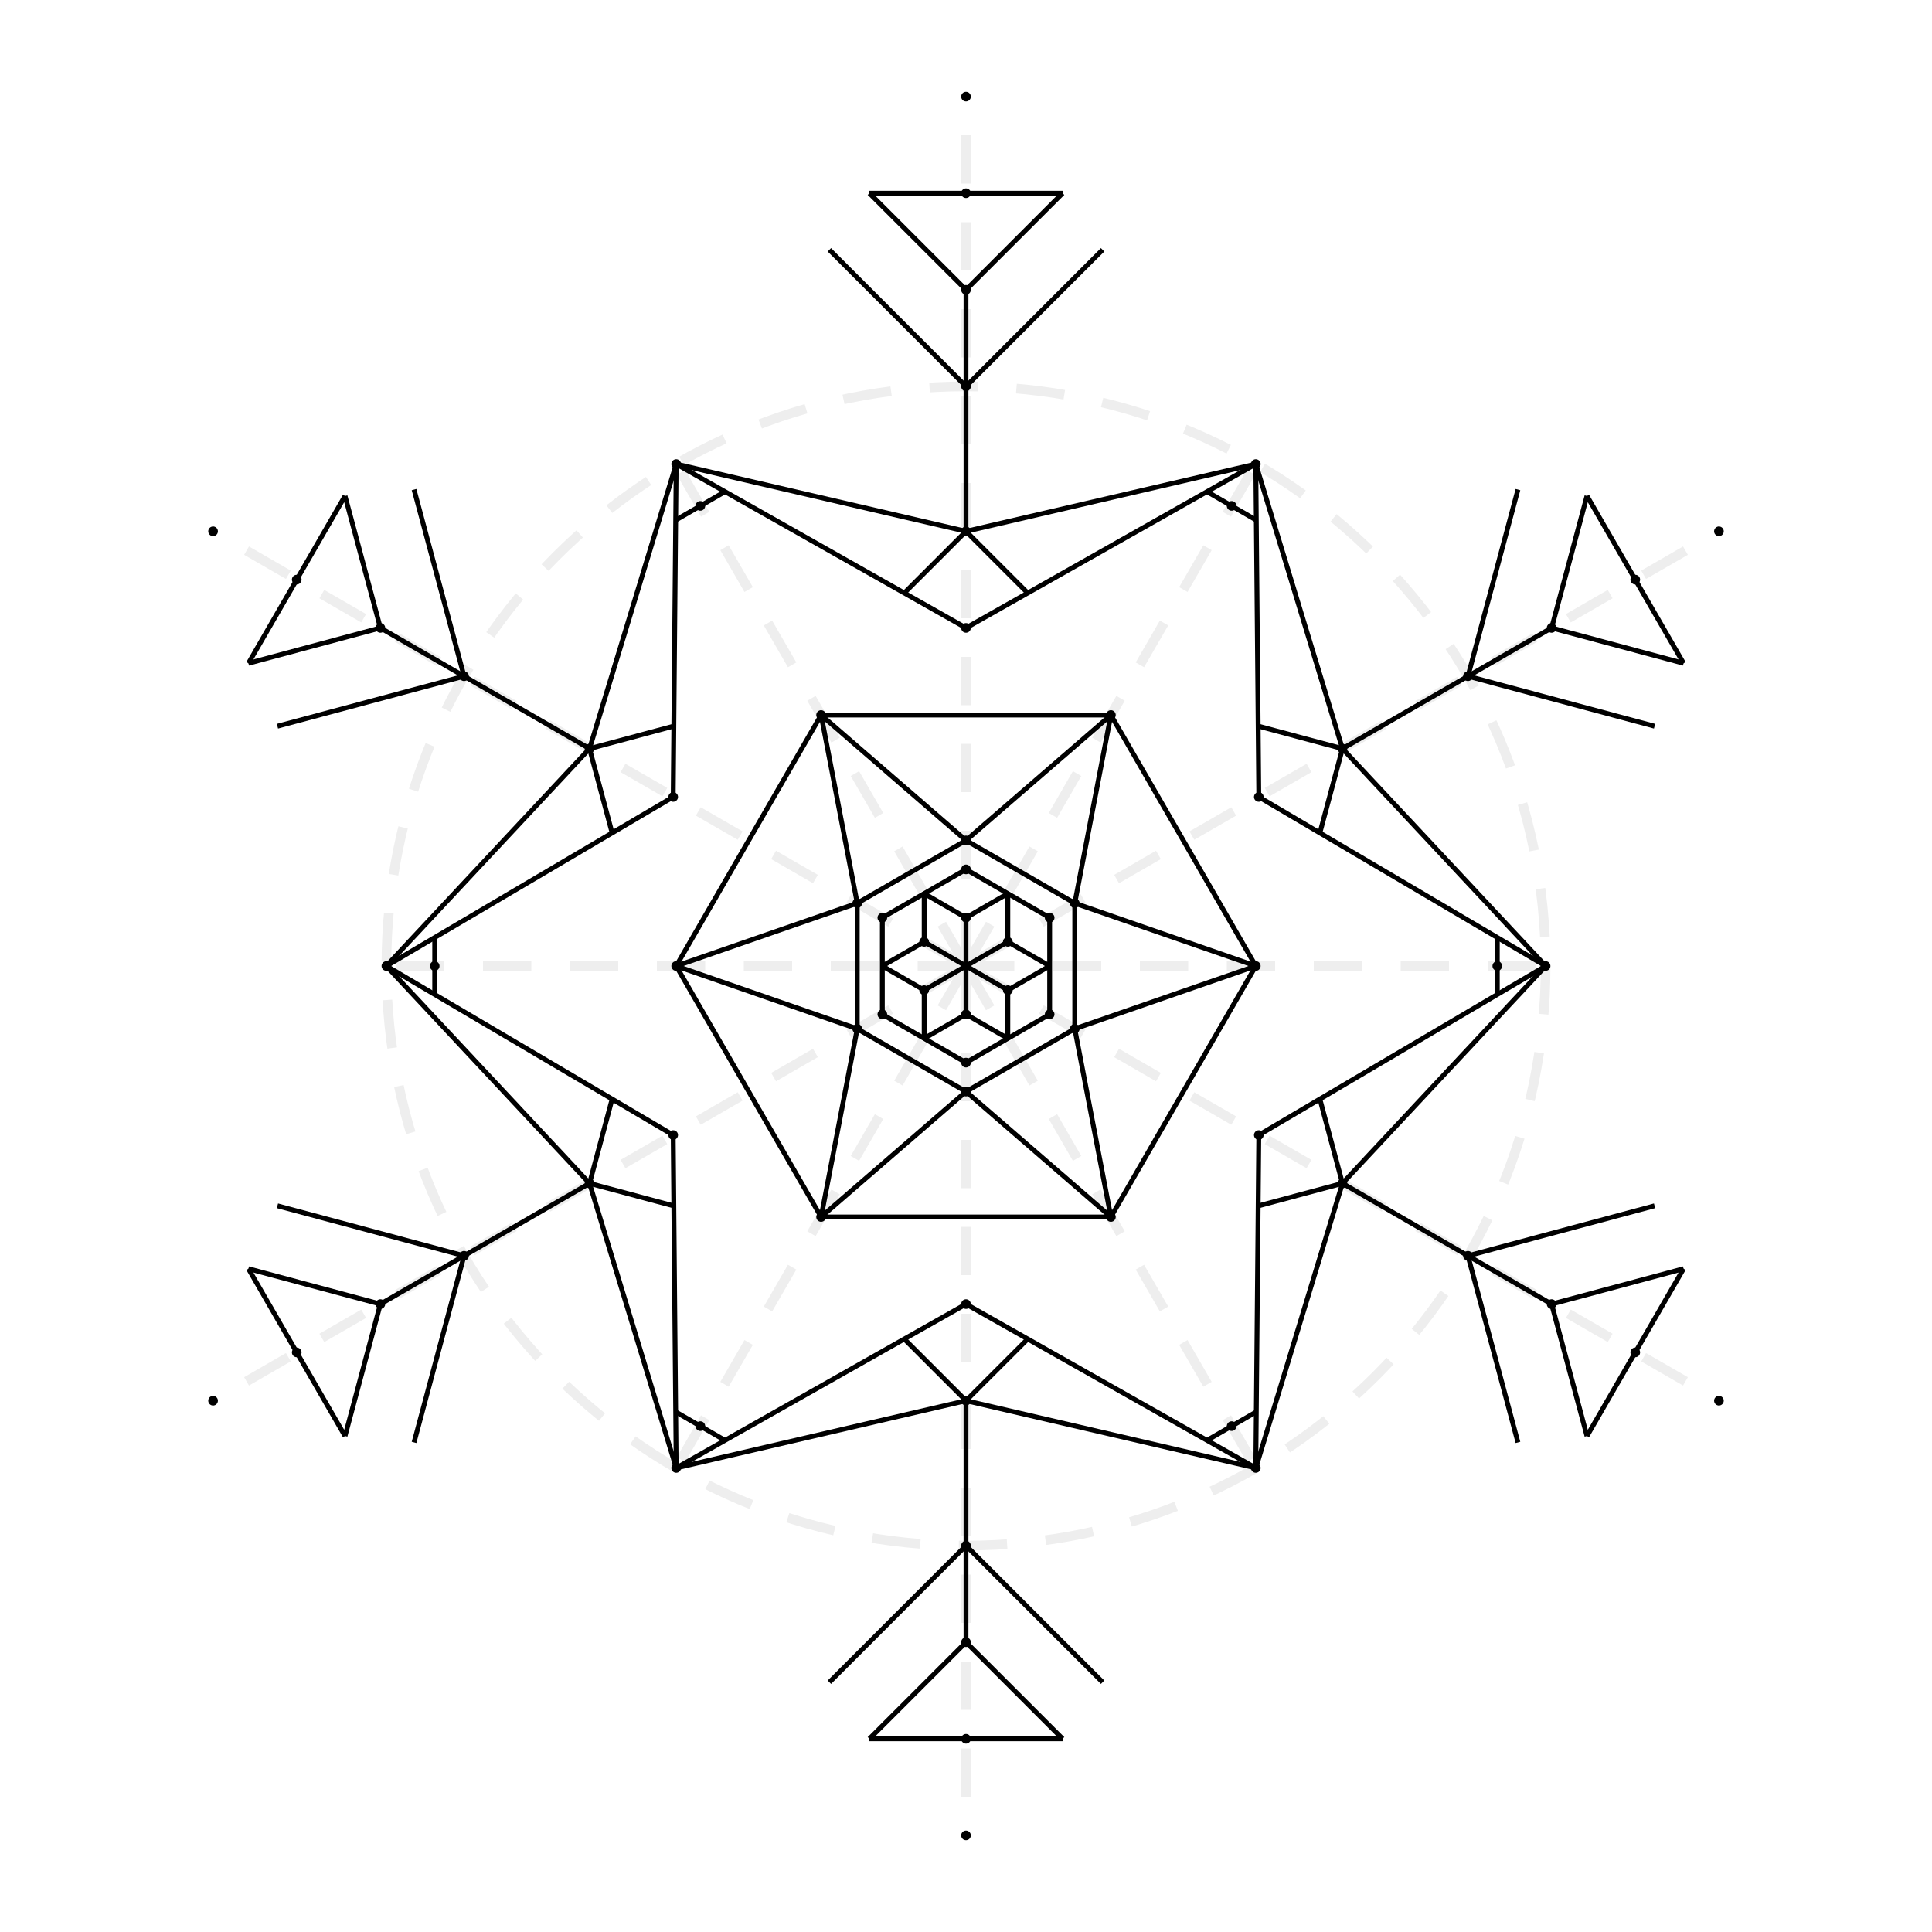
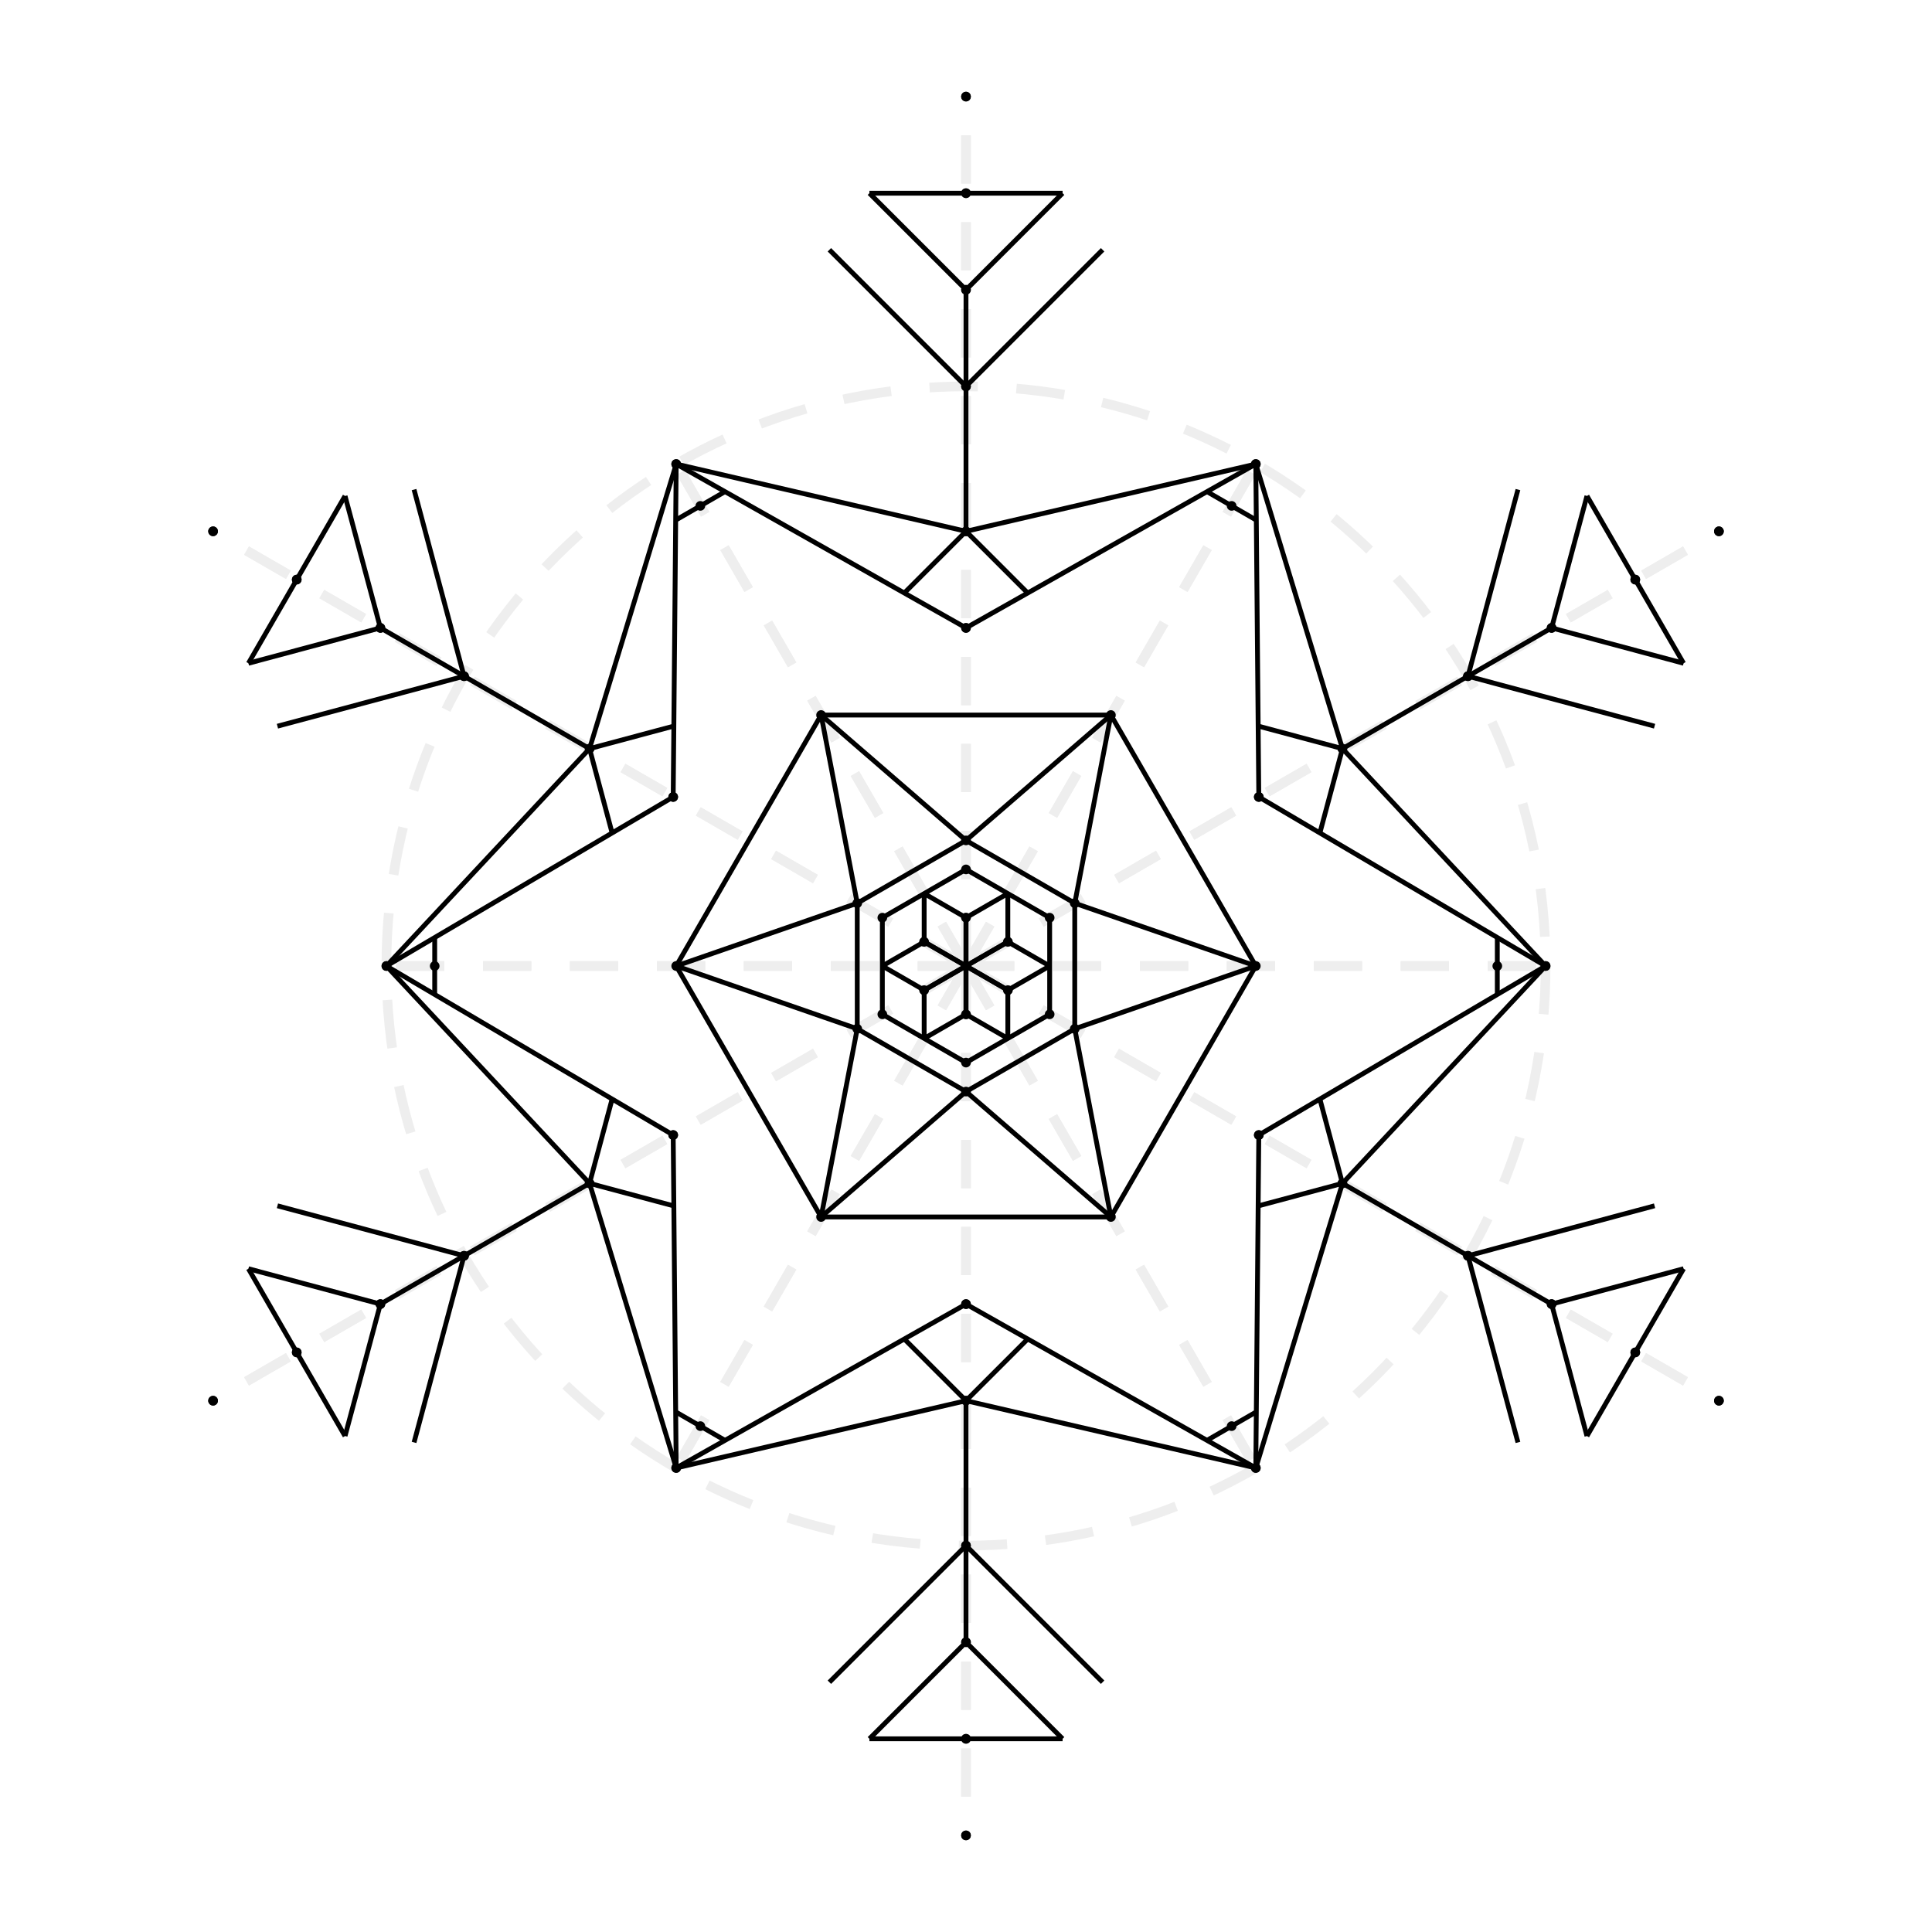
<svg xmlns="http://www.w3.org/2000/svg" xmlns:xlink="http://www.w3.org/1999/xlink" width="10in" height="10in" viewBox="-500 -500 1000 1000">
  <style type="text/css">
    .empty {
      fill: none;
    }
    .dashed {
      stroke: #eee;
      stroke-dasharray: 25,20;
      stroke-width: 5;
    }
    line {
      stroke: black;
      stroke-width: 2.5;
    }
  </style>
  <defs>
    <circle id="point" r="2.5" />
    <line id="vline45" x1="0" x2="0" y1="0" y2="45" />
    <line id="vline70.71" x1="0" x2="0" y1="0" y2="70.71" />
    <line id="vline100" x1="0" x2="0" y1="0" y2="100" />
    <line id="vline125" x1="0" x2="0" y1="0" y2="125" />
    <line id="hline100" x1="-50" x2="50" y1="0" y2="0" />
    <g id="short-line">
      <g id="half-short-line">
        <line x1="0" x2="300" y1="0" y2="0" class="dashed" />
        <use xlink:href="#point" transform="translate(150)" />
        <use xlink:href="#point" transform="translate(275)" />
        <use xlink:href="#point" transform="translate(300)" />
      </g>
      <use xlink:href="#half-short-line" transform="scale(-1)" />
    </g>
    <g id="long-line">
      <g id="half-long-line">
        <line x1="0" x2="450" y1="0" y2="0" class="dashed" />
        <use xlink:href="#point" transform="translate(25)" />
        <use xlink:href="#point" transform="translate(50)" />
        <use xlink:href="#point" transform="translate(65)" />
        <use xlink:href="#point" transform="translate(175)" />
        <use xlink:href="#point" transform="translate(225)" />
        <use xlink:href="#point" transform="translate(300)" />
        <use xlink:href="#point" transform="translate(350)" />
        <use xlink:href="#point" transform="translate(400)" />
        <use xlink:href="#point" transform="translate(450)" />
      </g>
      <use xlink:href="#half-long-line" transform="scale(-1)" />
    </g>
    <line id="hex50" x1="-25" x2="25" y1="43.30" y2="43.30" />
    <line id="hex65" x1="-32.5" x2="32.5" y1="56.29" y2="56.29" />
    <line id="hex150" x1="-75" x2="75" y1="129.90" y2="129.90" />
    <line id="stick-stardust-50" x1="0" y1="-25" x2="0" y2="25" />
    <line id="stardust-25-43.30" x1="0" y1="25" x2="21.65" y2="37.5" />
    <line id="stardust-65-150" x1="0" y1="65" x2="75" y2="129.90" />
    <line id="stardust-175-300" x1="0" y1="175" x2="150" y2="259.81" />
    <line id="stardust-225-300" x1="0" y1="225" x2="150" y2="259.81" />
    <line id="tipline-275-of-star-175-300" x1="-14.74" y1="275" x2="14.74" y2="275" />
  </defs>
  <g id="construction">
    <circle cx="0" cy="0" r="300" class="empty dashed" />
-     <use xlink:href="#short-line" />
-     <use xlink:href="#short-line" transform="rotate(60)" />
-     <use xlink:href="#short-line" transform="rotate(120)" />
-     <use xlink:href="#long-line" transform="rotate(30)" />
-     <use xlink:href="#long-line" transform="rotate(90)" />
-     <use xlink:href="#long-line" transform="rotate(150)" />
+     <g id="scaffolding-branch">
+       <use xlink:href="#short-line" />
+       <use xlink:href="#long-line" transform="rotate(30)" />
+     </g>
+     <use xlink:href="#scaffolding-branch" transform="rotate(60)" />
+     <use xlink:href="#scaffolding-branch" transform="rotate(120)" />
+     <use xlink:href="#scaffolding-branch" transform="rotate(180)" />
+     <use xlink:href="#scaffolding-branch" transform="rotate(240)" />
+     <use xlink:href="#scaffolding-branch" transform="rotate(300)" />
    <use xlink:href="#point" />
  </g>
-   <g id="hexagon50">
-     <use xlink:href="#hex50" transform="rotate(30)" />
-     <use xlink:href="#hex50" transform="rotate(90)" />
-     <use xlink:href="#hex50" transform="rotate(150)" />
-     <use xlink:href="#hex50" transform="rotate(210)" />
-     <use xlink:href="#hex50" transform="rotate(270)" />
-     <use xlink:href="#hex50" transform="rotate(330)" />
+   <g id="branch">
+     <g id="hexagon50">
+       <use xlink:href="#hex50" transform="rotate(30)" />
+     </g>
+     <g id="hexagon65">
+       <use xlink:href="#hex65" transform="rotate(30)" />
+     </g>
+     <g id="hexagon150">
+       <use xlink:href="#hex150" />
+     </g>
+     <g id="stick-star-50">
+       <use xlink:href="#stick-stardust-50" />
+     </g>
+     <g id="star-25-43.30">
+       <g id="half-star-25-43.30">
+         <use xlink:href="#stardust-25-43.30" />
+       </g>
+       <use xlink:href="#half-star-25-43.30" transform="scale(-1,1)" />
+     </g>
+     <g id="star-65-150">
+       <g id="half-star-65-150">
+         <use xlink:href="#stardust-65-150" />
+       </g>
+       <use xlink:href="#half-star-65-150" transform="scale(-1,1)" />
+     </g>
+     <g id="star-175-300">
+       <g id="half-star-175-300">
+         <use xlink:href="#stardust-175-300" />
+       </g>
+       <use xlink:href="#half-star-175-300" transform="scale(-1,1)" />
+     </g>
+     <g id="tiplines-of-star-175-300">
+       <use xlink:href="#tipline-275-of-star-175-300" transform="rotate(30)" />
+     </g>
+     <g id="extra-startips-225">
+       <g id="extra-startip-225">
+         <use xlink:href="#vline45" transform="translate(0,-225) rotate(-45)" />
+         <use xlink:href="#vline45" transform="translate(0,-225) rotate(45)" />
+       </g>
+     </g>
+     <g id="star-225-300">
+       <g id="half-star-225-300">
+         <use xlink:href="#stardust-225-300" />
+       </g>
+       <use xlink:href="#half-star-225-300" transform="scale(-1,1)" />
+     </g>
+     <g id="snowflakes">
+       <g id="snowflake">
+         <use xlink:href="#vline125" transform="translate(0,225)" />
+         <use xlink:href="#vline100" transform="translate(0,300) rotate(-45)" />
+         <use xlink:href="#vline100" transform="translate(0,300) rotate(45)" />
+         <use xlink:href="#vline70.71" transform="translate(0,350) rotate(-45)" />
+         <use xlink:href="#vline70.71" transform="translate(0,350) rotate(45)" />
+         <use xlink:href="#hline100" transform="translate(0,400)" />
+       </g>
+     </g>
  </g>
-   <g id="hexagon65">
-     <use xlink:href="#hex65" transform="rotate(30)" />
-     <use xlink:href="#hex65" transform="rotate(90)" />
-     <use xlink:href="#hex65" transform="rotate(150)" />
-     <use xlink:href="#hex65" transform="rotate(210)" />
-     <use xlink:href="#hex65" transform="rotate(270)" />
-     <use xlink:href="#hex65" transform="rotate(330)" />
-   </g>
-   <g id="hexagon150">
-     <use xlink:href="#hex150" />
-     <use xlink:href="#hex150" transform="rotate(60)" />
-     <use xlink:href="#hex150" transform="rotate(120)" />
-     <use xlink:href="#hex150" transform="rotate(180)" />
-     <use xlink:href="#hex150" transform="rotate(240)" />
-     <use xlink:href="#hex150" transform="rotate(300)" />
-   </g>
-   <g id="stick-star-50">
-     <use xlink:href="#stick-stardust-50" />
-     <use xlink:href="#stick-stardust-50" transform="rotate(60)" />
-     <use xlink:href="#stick-stardust-50" transform="rotate(120)" />
-   </g>
-   <g id="star-25-43.30">
-     <g id="half-star-25-43.30">
-       <use xlink:href="#stardust-25-43.30" />
-       <use xlink:href="#stardust-25-43.30" transform="rotate(60)" />
-       <use xlink:href="#stardust-25-43.30" transform="rotate(120)" />
-       <use xlink:href="#stardust-25-43.30" transform="rotate(180)" />
-       <use xlink:href="#stardust-25-43.30" transform="rotate(240)" />
-       <use xlink:href="#stardust-25-43.30" transform="rotate(300)" />
-     </g>
-     <use xlink:href="#half-star-25-43.30" transform="scale(-1,1)" />
-   </g>
-   <g id="star-65-150">
-     <g id="half-star-65-150">
-       <use xlink:href="#stardust-65-150" />
-       <use xlink:href="#stardust-65-150" transform="rotate(60)" />
-       <use xlink:href="#stardust-65-150" transform="rotate(120)" />
-       <use xlink:href="#stardust-65-150" transform="rotate(180)" />
-       <use xlink:href="#stardust-65-150" transform="rotate(240)" />
-       <use xlink:href="#stardust-65-150" transform="rotate(300)" />
-     </g>
-     <use xlink:href="#half-star-65-150" transform="scale(-1,1)" />
-   </g>
-   <g id="star-175-300">
-     <g id="half-star-175-300">
-       <use xlink:href="#stardust-175-300" />
-       <use xlink:href="#stardust-175-300" transform="rotate(60)" />
-       <use xlink:href="#stardust-175-300" transform="rotate(120)" />
-       <use xlink:href="#stardust-175-300" transform="rotate(180)" />
-       <use xlink:href="#stardust-175-300" transform="rotate(240)" />
-       <use xlink:href="#stardust-175-300" transform="rotate(300)" />
-     </g>
-     <use xlink:href="#half-star-175-300" transform="scale(-1,1)" />
-   </g>
-   <g id="tiplines-of-star-175-300">
-     <use xlink:href="#tipline-275-of-star-175-300" transform="rotate(30)" />
-     <use xlink:href="#tipline-275-of-star-175-300" transform="rotate(90)" />
-     <use xlink:href="#tipline-275-of-star-175-300" transform="rotate(150)" />
-     <use xlink:href="#tipline-275-of-star-175-300" transform="rotate(210)" />
-     <use xlink:href="#tipline-275-of-star-175-300" transform="rotate(270)" />
-     <use xlink:href="#tipline-275-of-star-175-300" transform="rotate(330)" />
-   </g>
-   <g id="extra-startips-225">
-     <g id="extra-startip-225">
-       <use xlink:href="#vline45" transform="translate(0,-225) rotate(-45)" />
-       <use xlink:href="#vline45" transform="translate(0,-225) rotate(45)" />
-     </g>
-     <use xlink:href="#extra-startip-225" transform="rotate(60)" />
-     <use xlink:href="#extra-startip-225" transform="rotate(120)" />
-     <use xlink:href="#extra-startip-225" transform="rotate(180)" />
-     <use xlink:href="#extra-startip-225" transform="rotate(240)" />
-     <use xlink:href="#extra-startip-225" transform="rotate(300)" />
-   </g>
-   <g id="star-225-300">
-     <g id="half-star-225-300">
-       <use xlink:href="#stardust-225-300" />
-       <use xlink:href="#stardust-225-300" transform="rotate(60)" />
-       <use xlink:href="#stardust-225-300" transform="rotate(120)" />
-       <use xlink:href="#stardust-225-300" transform="rotate(180)" />
-       <use xlink:href="#stardust-225-300" transform="rotate(240)" />
-       <use xlink:href="#stardust-225-300" transform="rotate(300)" />
-     </g>
-     <use xlink:href="#half-star-225-300" transform="scale(-1,1)" />
-   </g>
-   <g id="snowflakes">
-     <g id="snowflake">
-       <use xlink:href="#vline125" transform="translate(0,225)" />
-       <use xlink:href="#vline100" transform="translate(0,300) rotate(-45)" />
-       <use xlink:href="#vline100" transform="translate(0,300) rotate(45)" />
-       <use xlink:href="#vline70.71" transform="translate(0,350) rotate(-45)" />
-       <use xlink:href="#vline70.71" transform="translate(0,350) rotate(45)" />
-       <use xlink:href="#hline100" transform="translate(0,400)" />
-     </g>
-     <use xlink:href="#snowflake" transform="rotate(60)" />
-     <use xlink:href="#snowflake" transform="rotate(120)" />
-     <use xlink:href="#snowflake" transform="rotate(180)" />
-     <use xlink:href="#snowflake" transform="rotate(240)" />
-     <use xlink:href="#snowflake" transform="rotate(300)" />
-   </g>
+   <use xlink:href="#branch" transform="rotate(60)" />
+   <use xlink:href="#branch" transform="rotate(120)" />
+   <use xlink:href="#branch" transform="rotate(180)" />
+   <use xlink:href="#branch" transform="rotate(240)" />
+   <use xlink:href="#branch" transform="rotate(300)" />
</svg>
